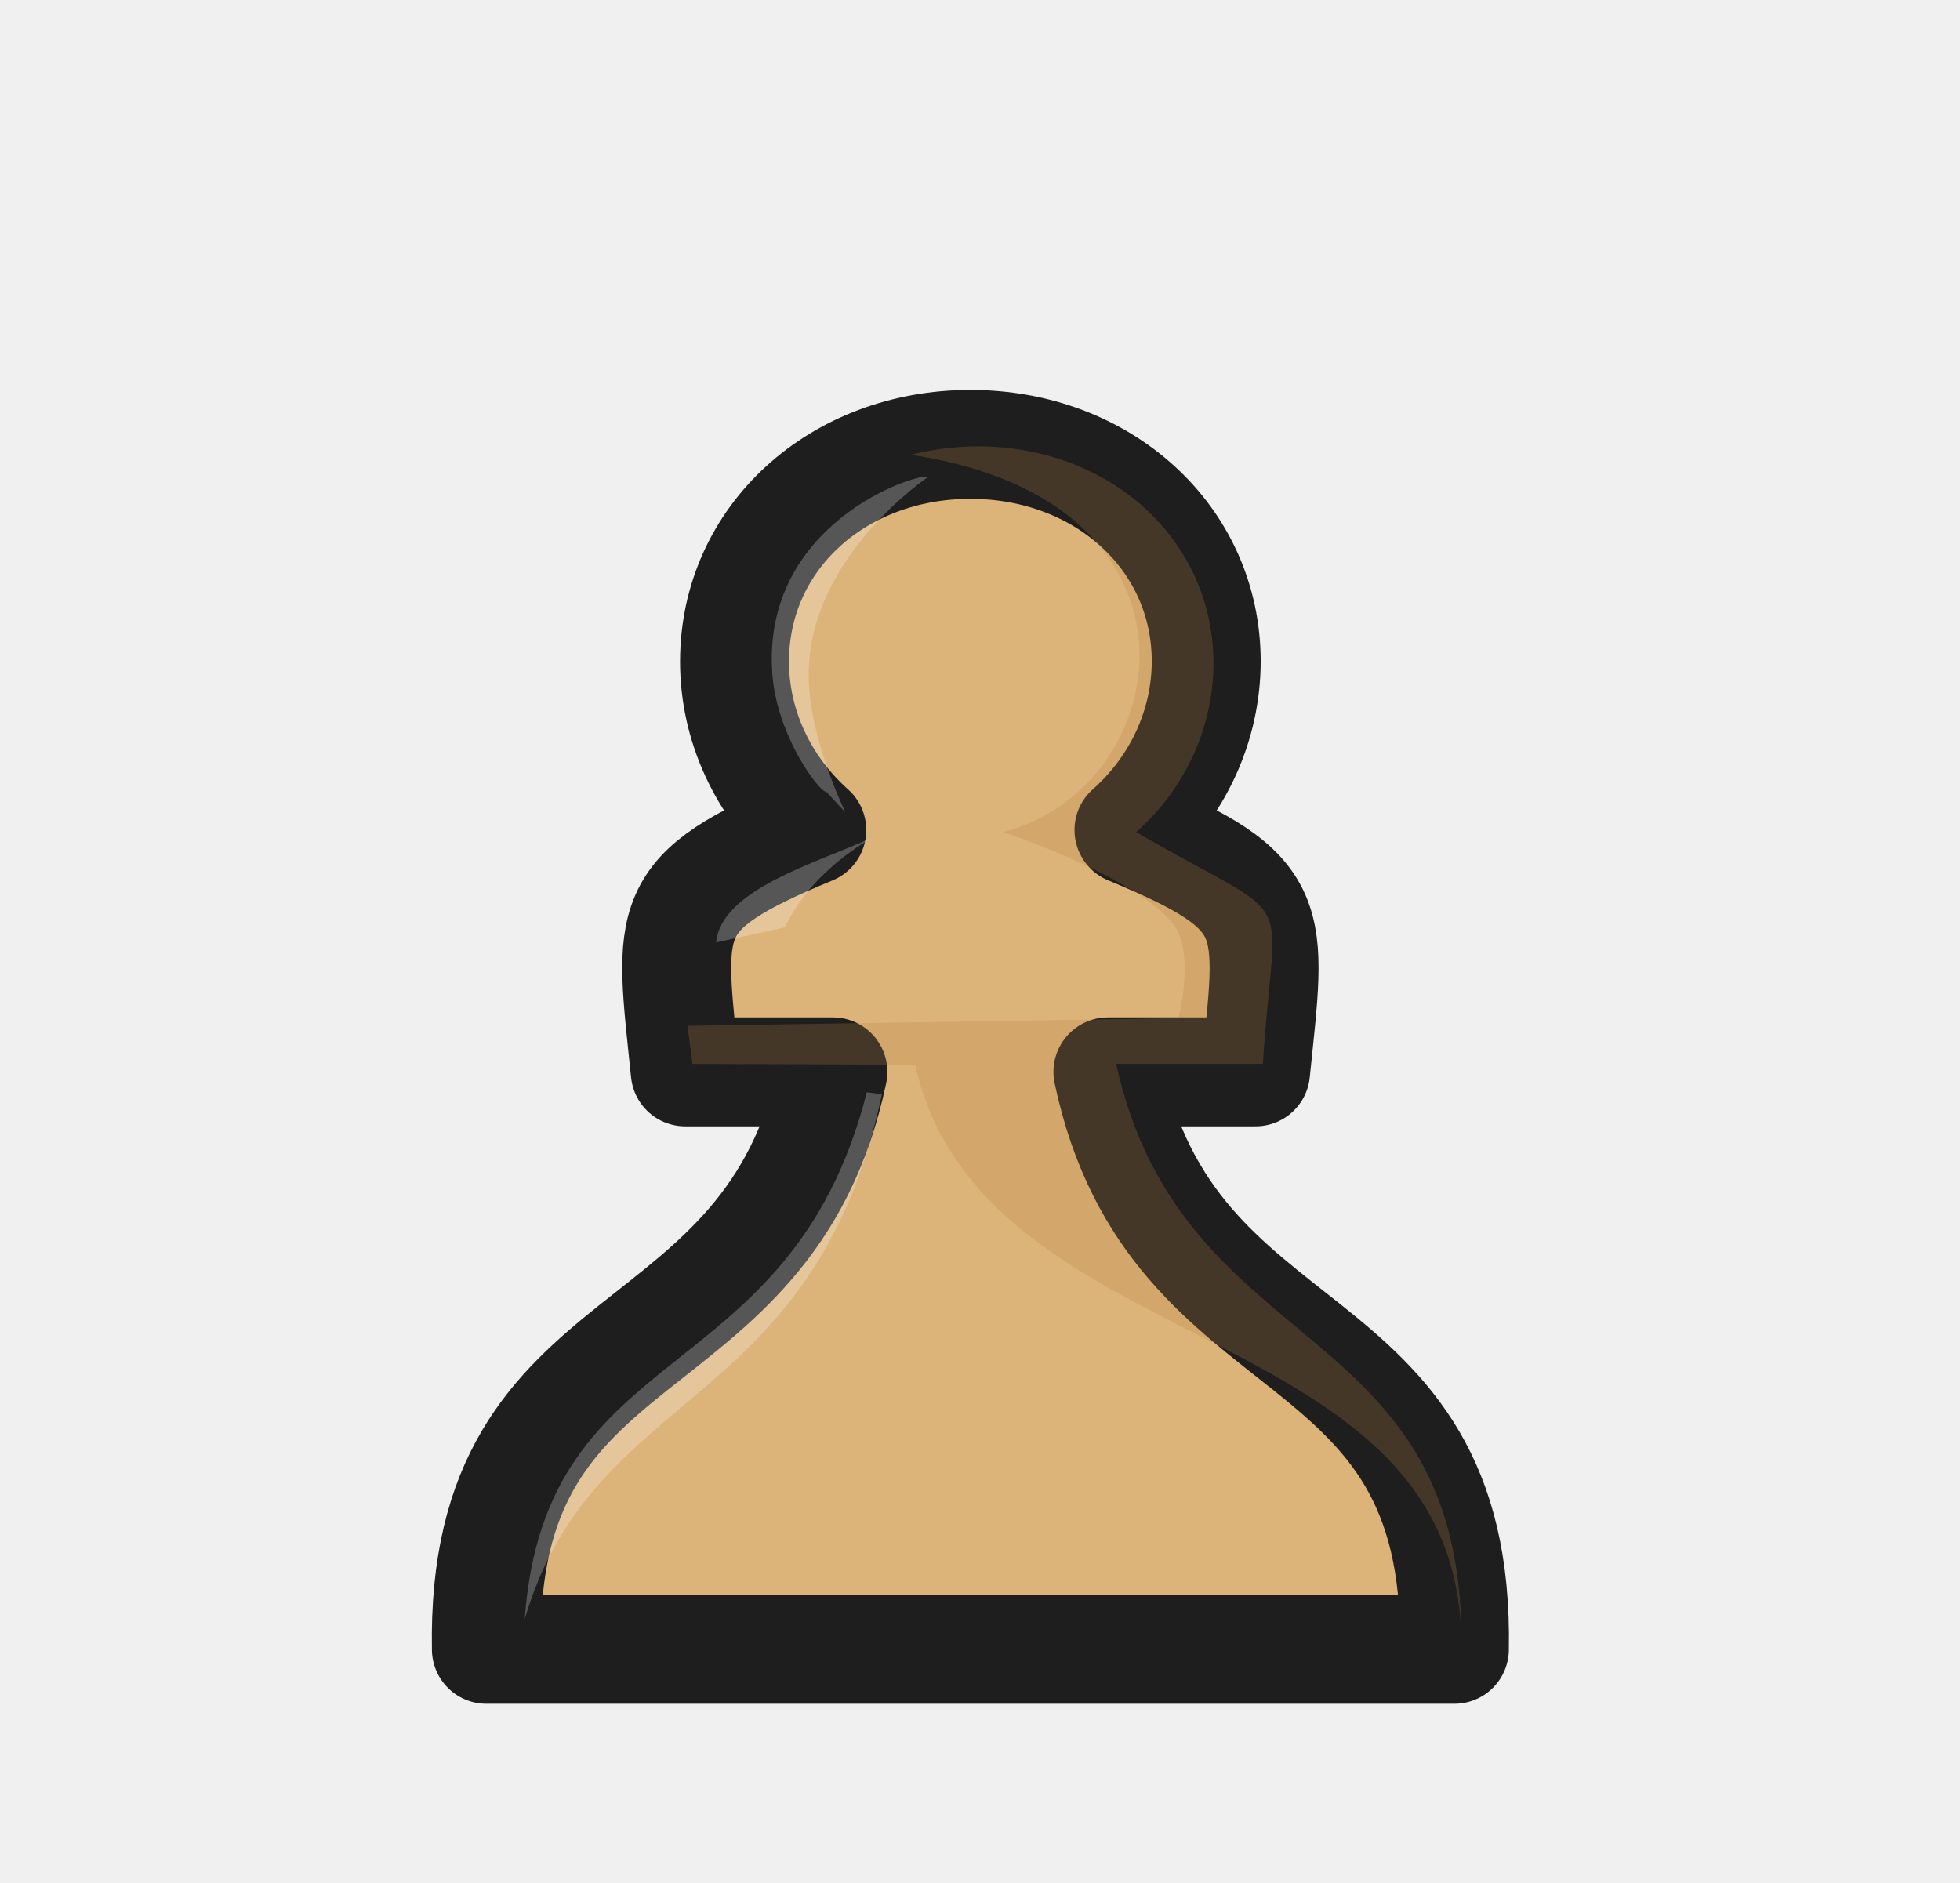
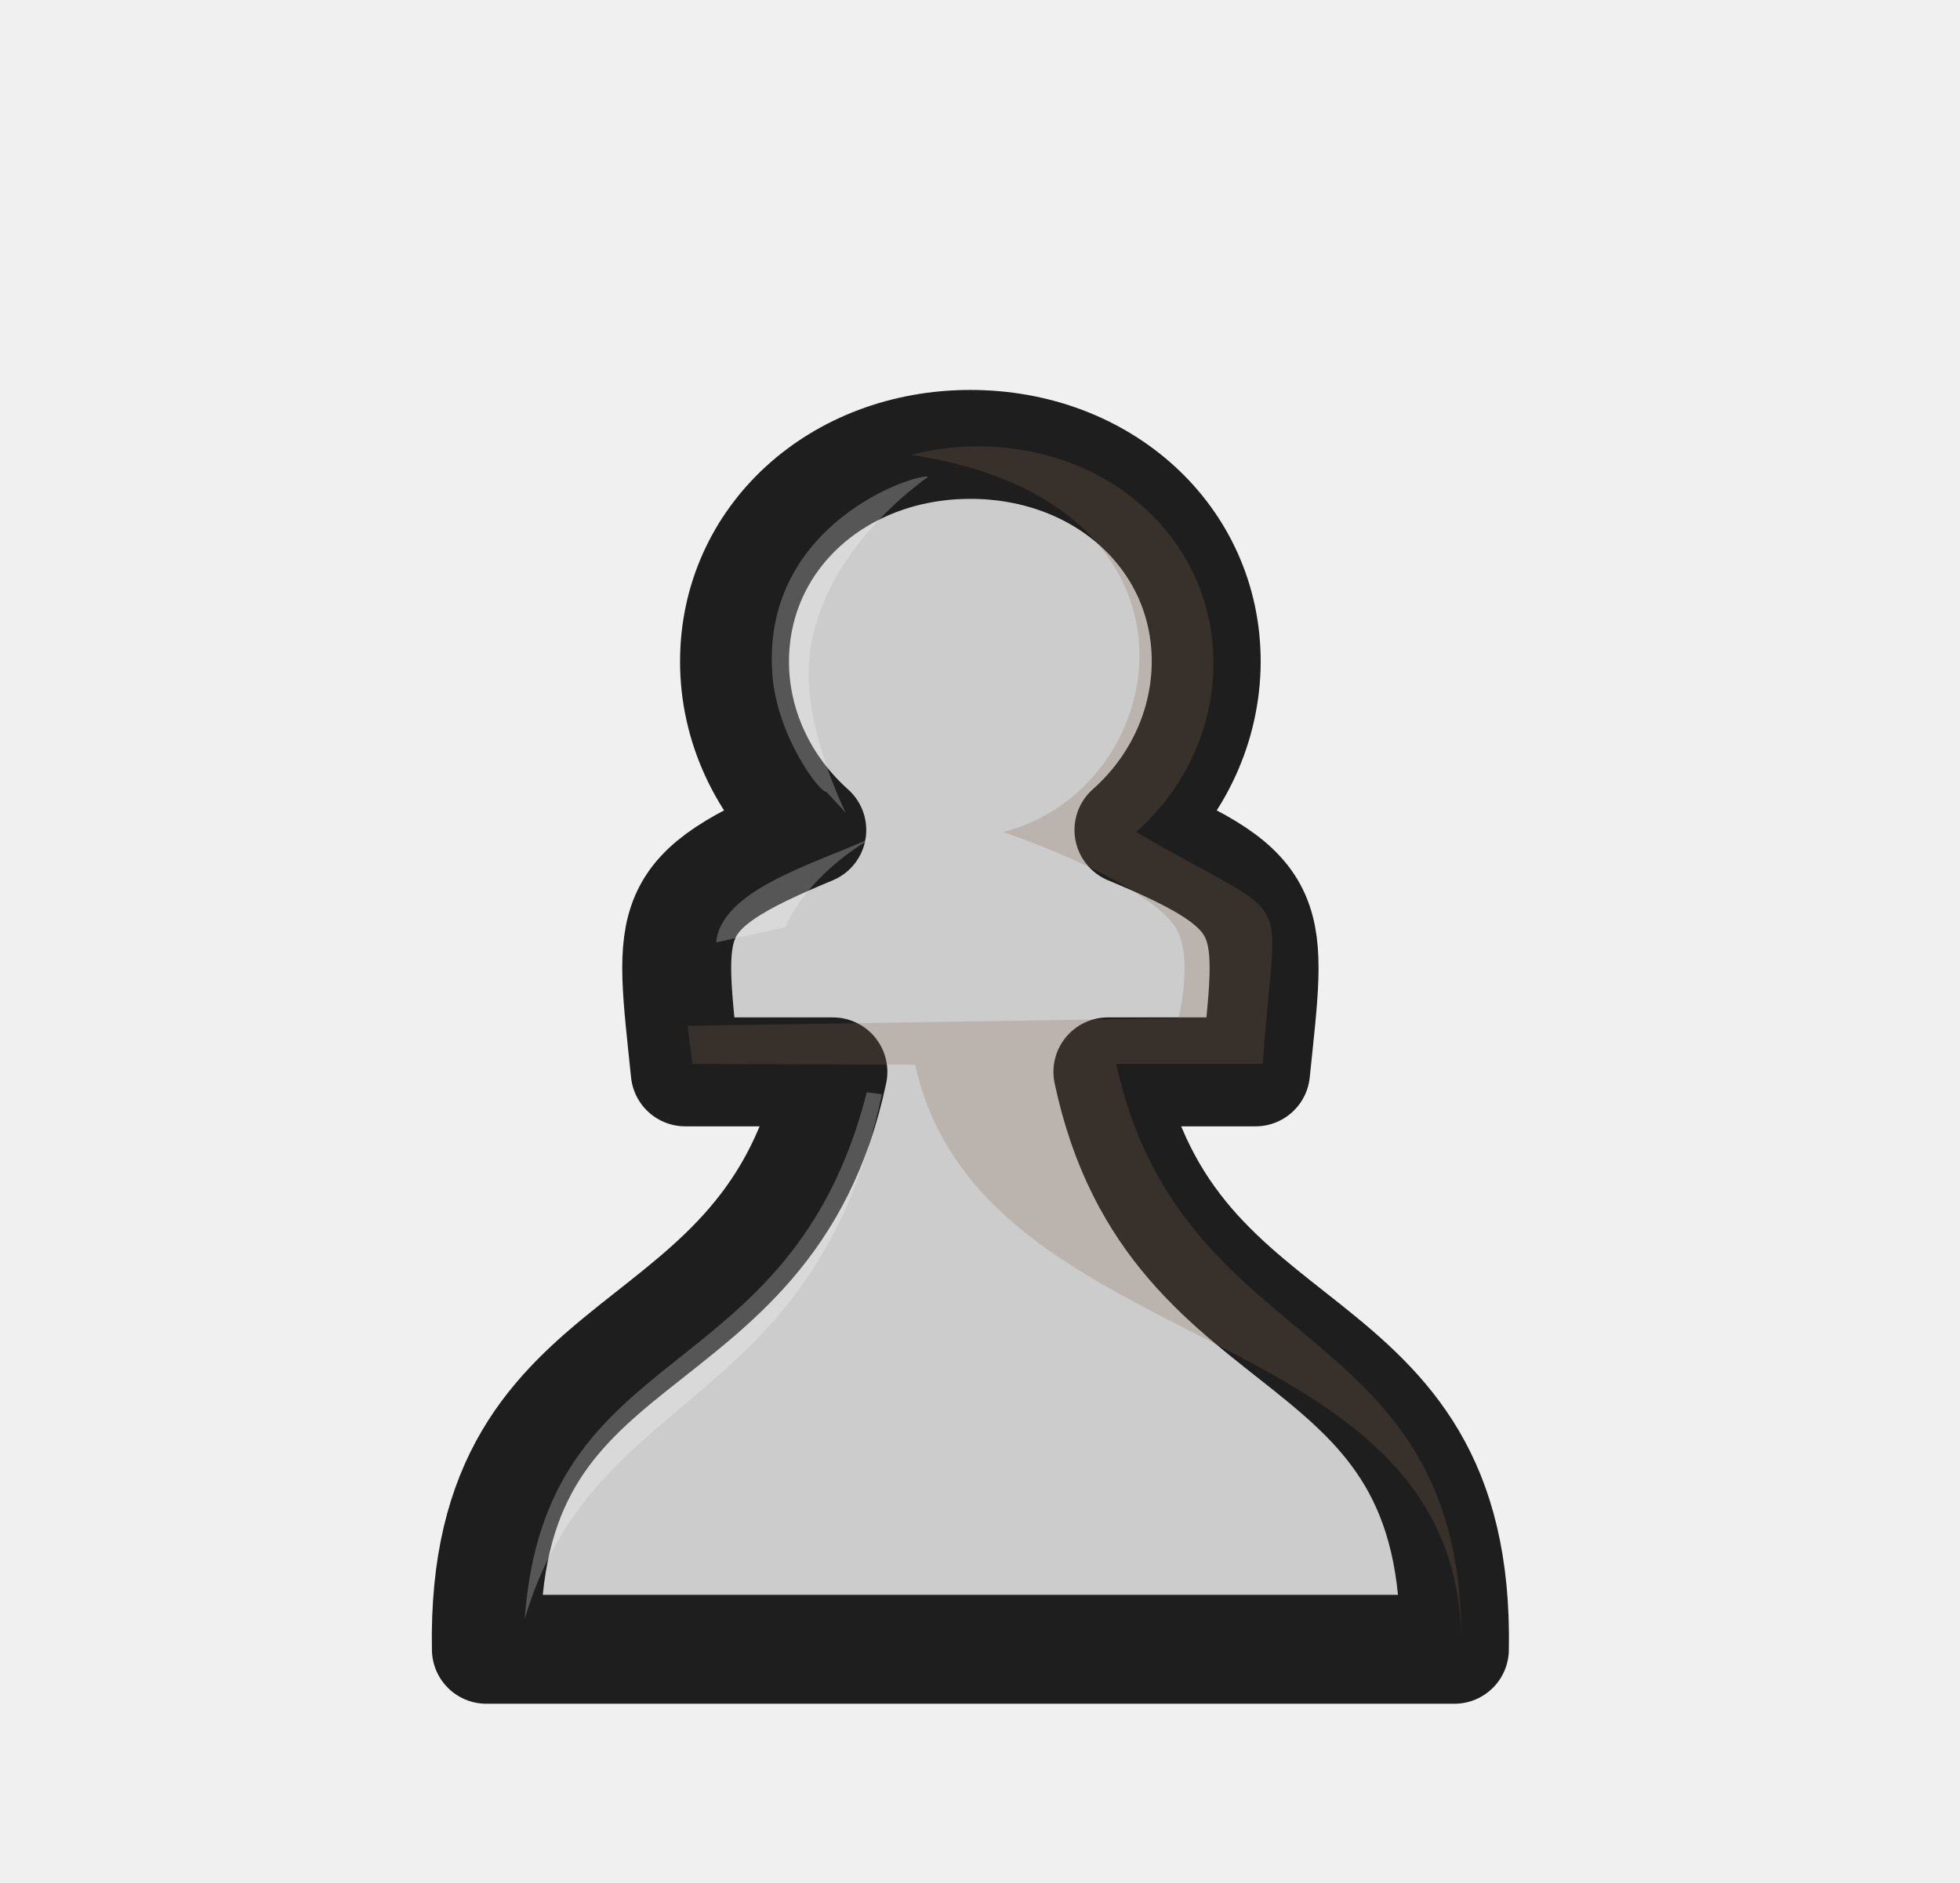
<svg xmlns="http://www.w3.org/2000/svg" width="102" height="98" viewBox="0 0 102 98" fill="none">
-   <path fill-rule="evenodd" clip-rule="evenodd" d="M50.5 23.129C43.602 23.129 38.225 27.995 38.225 34.431C38.225 37.741 39.682 40.906 42.246 43.2C34.318 46.487 34.831 47.711 35.661 55.786H43.345C39.967 71.768 24.99 68.098 25.311 85.838H75.688C76.013 68.098 61.034 71.77 57.656 55.786H65.34C66.17 47.711 66.683 46.487 58.752 43.198C60.016 42.077 61.024 40.721 61.716 39.213C62.408 37.705 62.768 36.077 62.773 34.431C62.773 27.995 57.401 23.129 50.5 23.129Z" fill="#DCB379" stroke="#1E1E1E" stroke-width="5.669" stroke-linejoin="round" />
-   <path opacity="0.25" fill-rule="evenodd" clip-rule="evenodd" d="M50.873 23.233C49.664 23.233 48.504 23.391 47.409 23.672C63.775 26.12 61.107 41.055 52.202 43.304C55.938 44.594 59.731 46.424 61.038 48.07C62.218 49.56 61.327 52.992 61.327 52.992L35.777 53.389L36.038 55.37L47.625 55.411C51.107 71.142 76.371 68.286 76.05 85.945C76.371 68.286 61.565 71.099 58.083 55.368H65.718C66.347 45.694 67.792 48.367 59.129 43.304C60.391 42.183 61.4 40.827 62.091 39.319C62.783 37.811 63.143 36.184 63.15 34.538C63.15 28.1 57.772 23.232 50.873 23.232V23.233Z" fill="#B88445" />
-   <path opacity="0.25" fill-rule="evenodd" clip-rule="evenodd" d="M48.307 24.817C47.694 24.611 39.599 27.233 40.195 35.107C40.44 38.328 42.672 41.276 43.004 41.208L44.007 42.294C44.007 42.294 42.082 38.419 42.082 35.107C42.082 28.974 48.317 24.811 48.317 24.811L48.307 24.817ZM45.11 56.848C41.105 72.513 28.36 69.417 27.304 84.303V84.272C30.885 72.049 42.35 73.576 45.895 56.953L45.11 56.848Z" fill="white" />
+   <path fill-rule="evenodd" clip-rule="evenodd" d="M50.5 23.129C43.602 23.129 38.225 27.995 38.225 34.431C38.225 37.741 39.682 40.906 42.246 43.2C34.318 46.487 34.831 47.711 35.661 55.786H43.345C39.967 71.768 24.99 68.098 25.311 85.838H75.688C76.013 68.098 61.034 71.77 57.656 55.786H65.34C66.17 47.711 66.683 46.487 58.752 43.198C60.016 42.078 61.024 40.721 61.716 39.213C62.408 37.705 62.768 36.078 62.773 34.431C62.773 27.995 57.401 23.129 50.5 23.129Z" fill="#CCCCCC" stroke="#1E1E1E" stroke-width="5.669" stroke-linejoin="round" />
+   <path opacity="0.25" fill-rule="evenodd" clip-rule="evenodd" d="M50.873 23.233C49.664 23.233 48.504 23.391 47.409 23.672C63.775 26.12 61.107 41.055 52.202 43.304C55.938 44.594 59.731 46.424 61.038 48.069C62.218 49.559 61.327 52.992 61.327 52.992L35.777 53.388L36.038 55.37L47.625 55.411C51.107 71.142 76.371 68.286 76.05 85.944C76.371 68.286 61.565 71.099 58.083 55.368H65.718C66.347 45.694 67.792 48.367 59.129 43.304C60.391 42.183 61.4 40.827 62.091 39.319C62.783 37.811 63.143 36.184 63.15 34.537C63.15 28.1 57.772 23.231 50.873 23.231V23.233Z" fill="#896851" />
+   <path opacity="0.25" fill-rule="evenodd" clip-rule="evenodd" d="M48.307 24.817C47.694 24.611 39.599 27.233 40.195 35.107C40.44 38.328 42.672 41.276 43.004 41.209L44.007 42.294C44.007 42.294 42.082 38.419 42.082 35.107C42.082 28.974 48.317 24.811 48.317 24.811L48.307 24.817ZM45.11 56.848C41.105 72.513 28.36 69.417 27.304 84.303V84.272C30.885 72.049 42.35 73.576 45.895 56.953L45.11 56.848Z" fill="white" />
  <path opacity="0.25" fill-rule="evenodd" clip-rule="evenodd" d="M45.291 43.633C42.448 44.938 37.532 46.294 37.269 49.049L40.853 48.264C41.146 47.642 42.157 45.533 45.35 43.617L45.291 43.633Z" fill="white" />
</svg>
